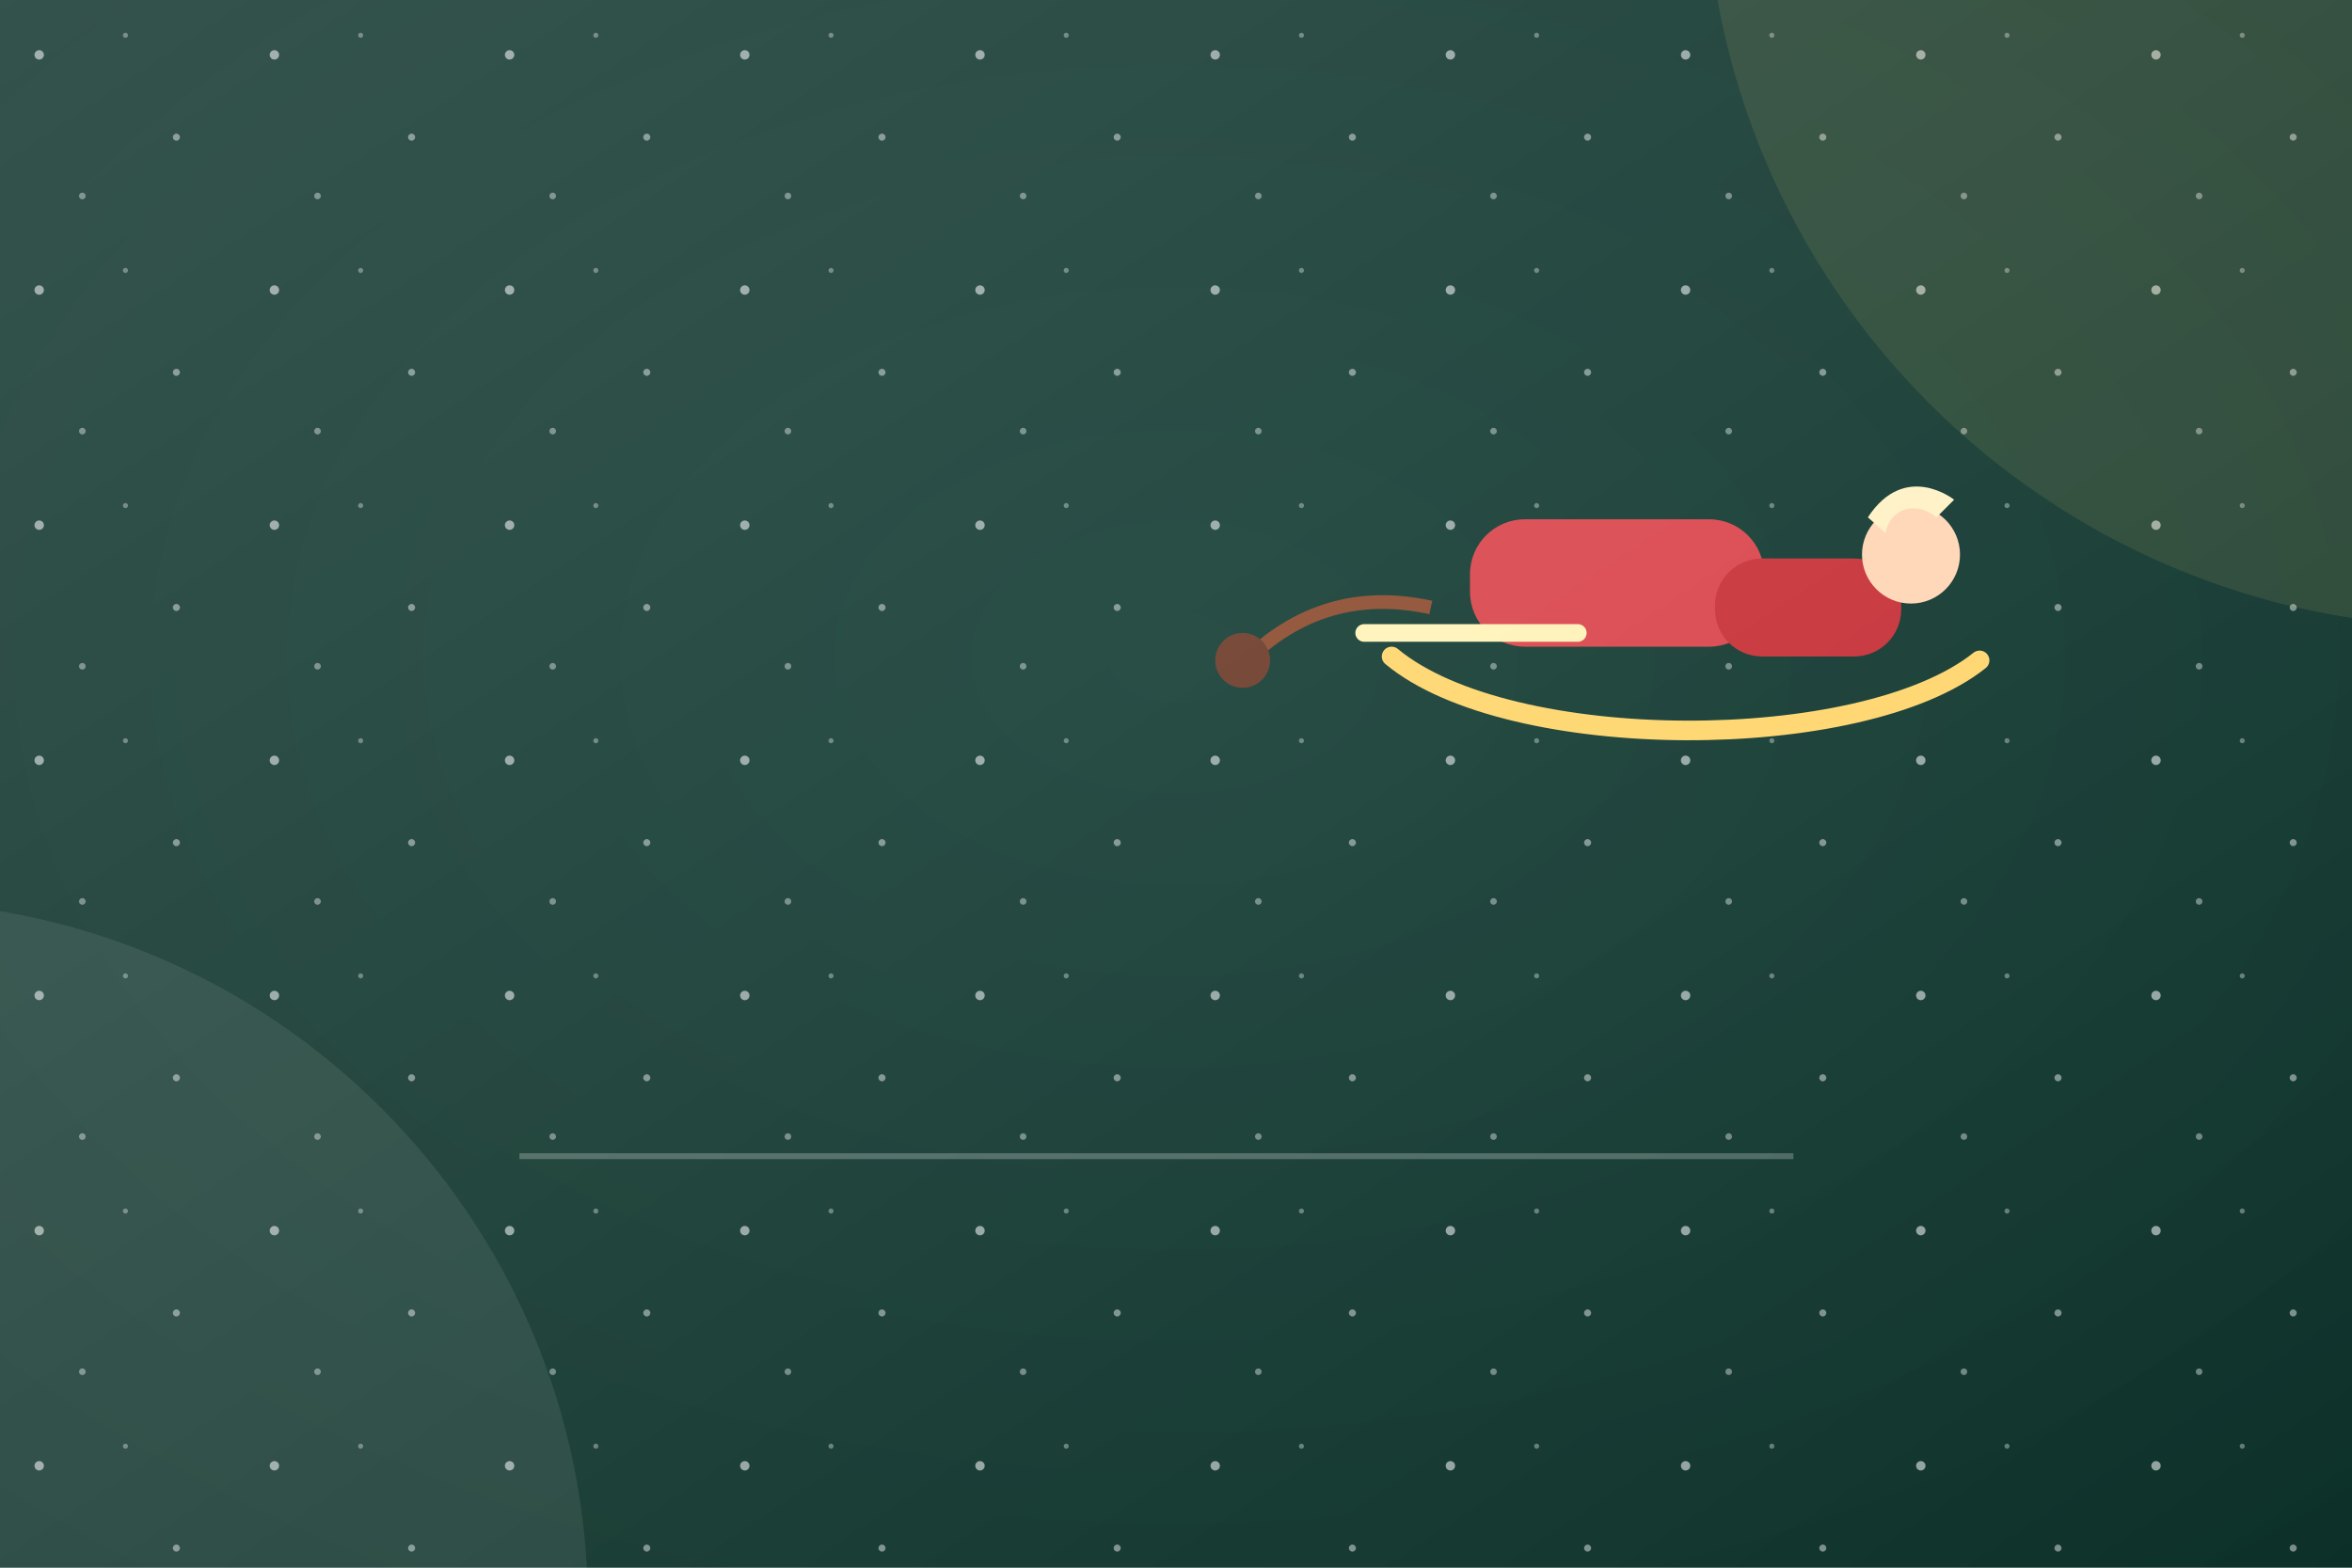
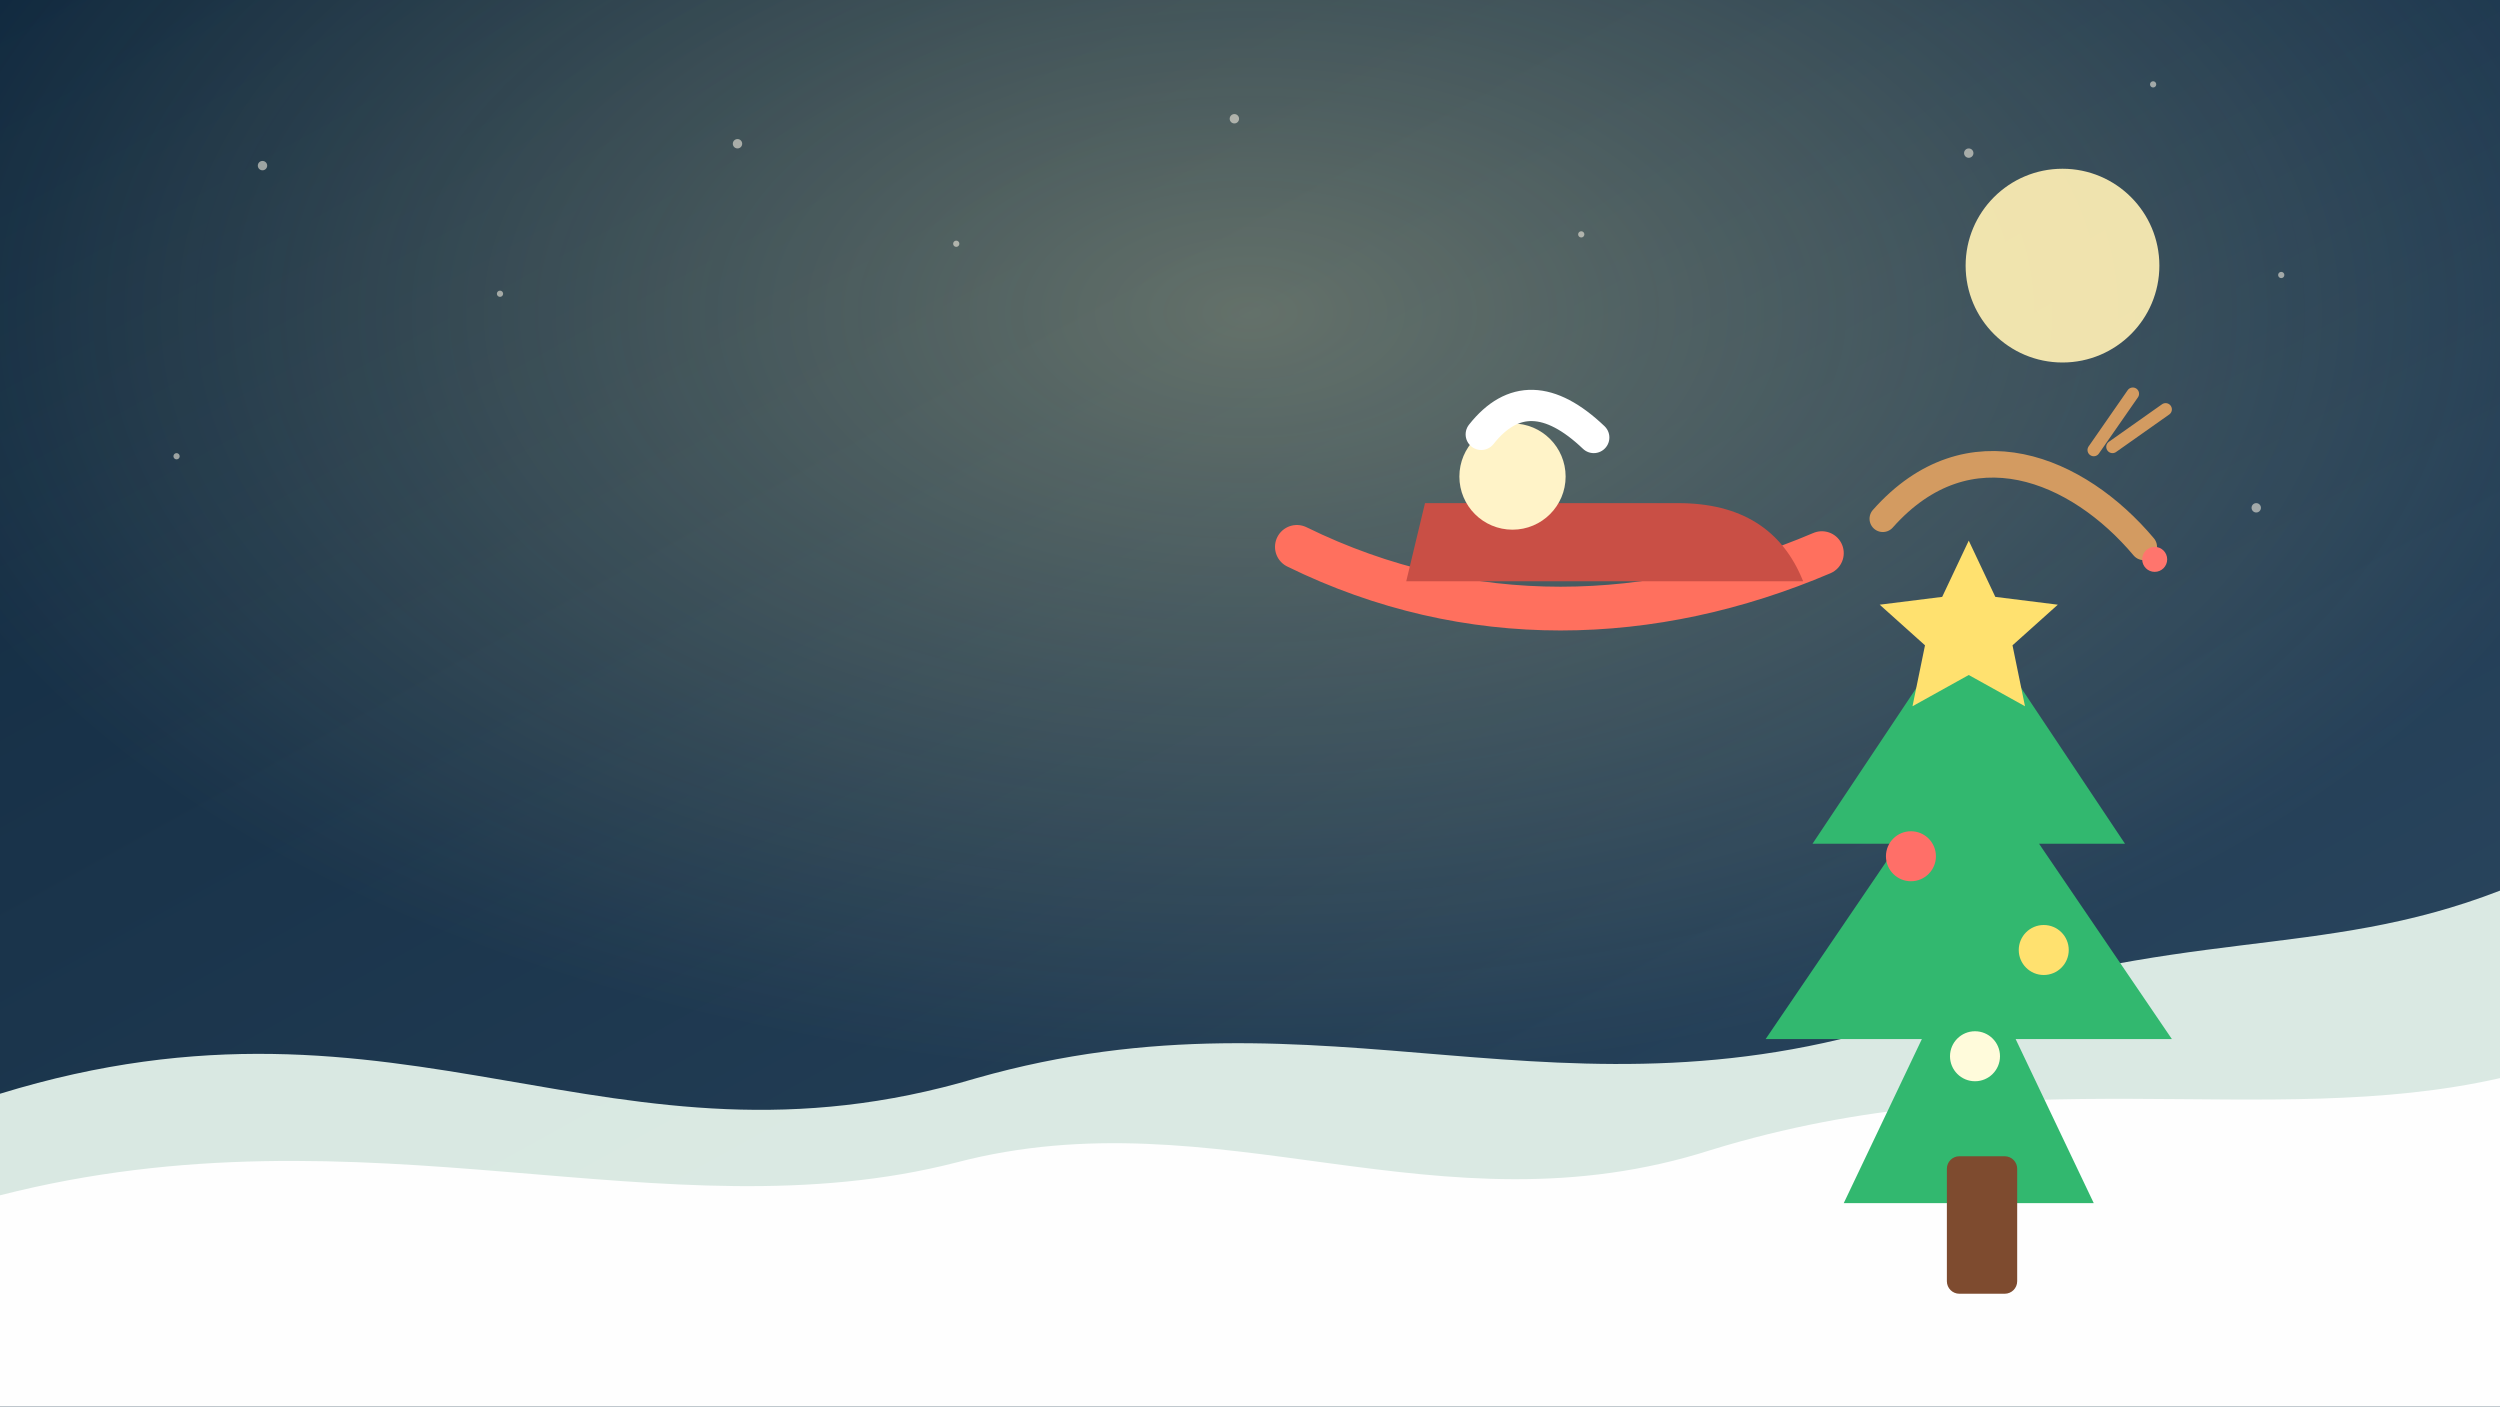
- <svg xmlns="http://www.w3.org/2000/svg" viewBox="0 0 1200 800" width="1200" height="800">
+ <svg xmlns="http://www.w3.org/2000/svg" viewBox="0 0 1600 900" preserveAspectRatio="xMidYMid slice">
  <defs>
-     <radialGradient id="g" cx="50%" cy="42%" r="75%">
-       <stop offset="0" stop-color="#143d34" />
-       <stop offset="1" stop-color="#0c3028" />
+     <linearGradient id="sky" x1="0" y1="0" x2="1" y2="1">
+       <stop offset="0" stop-color="#10293f" />
+       <stop offset="1" stop-color="#2d4962" />
+     </linearGradient>
+     <radialGradient id="glow" cx="50%" cy="22%" r="55%">
+       <stop offset="0" stop-color="#fff1aa" stop-opacity=".32" />
+       <stop offset="1" stop-color="#fff1aa" stop-opacity="0" />
    </radialGradient>
-     <pattern id="snow" width="120" height="120" patternUnits="userSpaceOnUse">
-       <circle cx="20" cy="28" r="2.4" fill="#fff" opacity=".55" />
-       <circle cx="90" cy="70" r="1.8" fill="#fff" opacity=".45" />
-       <circle cx="64" cy="18" r="1.3" fill="#fff" opacity=".35" />
-       <circle cx="42" cy="100" r="1.7" fill="#fff" opacity=".4" />
-     </pattern>
-     <linearGradient id="shine" x1="0" x2="1" y1="0" y2="1">
-       <stop offset="0" stop-color="#ffffff" stop-opacity=".16" />
-       <stop offset="1" stop-color="#ffffff" stop-opacity="0" />
-     </linearGradient>
+     <filter id="soft">
+       <feGaussianBlur stdDeviation="10" />
+     </filter>
  </defs>
-   <rect width="1200" height="800" fill="url(#g)" />
-   <rect width="1200" height="800" fill="url(#snow)" />
-   <circle cx="-60" cy="820" r="360" fill="#fff" opacity=".08" />
-   <circle cx="1260" cy="-70" r="390" fill="#ffd56c" opacity=".10" />
-   <g transform="translate(920 255)">
-     <path d="M-210 80 C-150 130 30 130 90 82" fill="none" stroke="#ffd56c" stroke-width="10" stroke-linecap="round" />
-     <rect x="-170" y="10" width="150" height="65" rx="28" fill="#d9444b" />
-     <rect x="-45" y="30" width="95" height="50" rx="24" fill="#c62f36" />
-     <circle cx="55" cy="28" r="25" fill="#ffd5b4" />
-     <path d="M33 9 C52 -20 77 0 77 0 L68 9 C57 0 44 5 42 17" fill="#fff1c4" />
-     <path d="M-224 68 L-115 68" stroke="#fff2b8" stroke-width="9" stroke-linecap="round" />
-     <path d="M-190 55 q-55 -12 -95 28" fill="none" stroke="#8b4b2e" stroke-width="7" />
-     <circle cx="-286" cy="82" r="14" fill="#6b3a28" />
+   <rect width="1600" height="900" fill="url(#sky)" />
+   <rect width="1600" height="900" fill="url(#glow)" />
+   <g opacity=".55" fill="#fff8e9">
+     <circle cx="168" cy="106" r="3" />
+     <circle cx="320" cy="188" r="2" />
+     <circle cx="472" cy="92" r="3" />
+     <circle cx="612" cy="156" r="2" />
+     <circle cx="790" cy="76" r="3" />
+     <circle cx="1012" cy="150" r="2" />
+     <circle cx="1260" cy="98" r="3" />
+     <circle cx="1460" cy="176" r="2" />
+     <circle cx="1378" cy="54" r="2" />
+     <circle cx="113" cy="292" r="2" />
+     <circle cx="1444" cy="325" r="3" />
  </g>
-   <g transform="translate(265 590)">
-     <path d="M0 0 h650" stroke="#ffffff" opacity=".24" stroke-width="3" />
+   <circle cx="1320" cy="170" r="62" fill="#fff0b5" opacity=".92" />
+   <path d="M0 700 C260 620 390 760 625 690 C850 626 1000 728 1230 650 C1396 592 1484 615 1600 570 L1600 900 L0 900 Z" fill="#e9f7ef" opacity=".92" />
+   <path d="M0 765 C235 705 425 792 612 744 C780 700 920 792 1095 736 C1290 676 1450 724 1600 690 L1600 900 L0 900 Z" fill="#ffffff" opacity=".96" />
+   <g transform="translate(820 250)">
+     <path d="M10 100 C120 154 238 150 346 104" stroke="#ff705e" stroke-width="28" stroke-linecap="round" fill="none" />
+     <path d="M92 72 H254 Q314 72 334 122 H80 Z" fill="#c94f45" />
+     <circle cx="148" cy="55" r="34" fill="#fff3c8" />
+     <path d="M128 28 Q158 -10 200 30" stroke="#fff" stroke-width="20" fill="none" stroke-linecap="round" />
+     <path d="M385 82 C440 20 510 50 552 100" stroke="#d39b61" stroke-width="17" fill="none" stroke-linecap="round" />
+     <path d="M520 38 l25 -36 m-13 34 l34 -24" stroke="#d39b61" stroke-width="8" stroke-linecap="round" />
+     <circle cx="559" cy="108" r="8" fill="#ff756d" />
  </g>
-   <rect width="1200" height="800" fill="url(#shine)" />
+   <g transform="translate(1120 390)">
+     <path d="M140 0 L40 150 H95 L10 275 H110 L60 380 H220 L170 275 H270 L185 150 H240 Z" fill="#32b86f" />
+     <rect x="126" y="350" width="45" height="88" rx="8" fill="#7e4b2f" />
+     <circle cx="103" cy="158" r="16" fill="#ff6f68" />
+     <circle cx="188" cy="218" r="16" fill="#ffe16f" />
+     <circle cx="144" cy="286" r="16" fill="#fffbdb" />
+     <path d="M140 -44 L157 -8 L197 -3 L168 23 L176 62 L140 42 L104 62 L112 23 L83 -3 L123 -8 Z" fill="#ffe16f" />
+   </g>
</svg>
